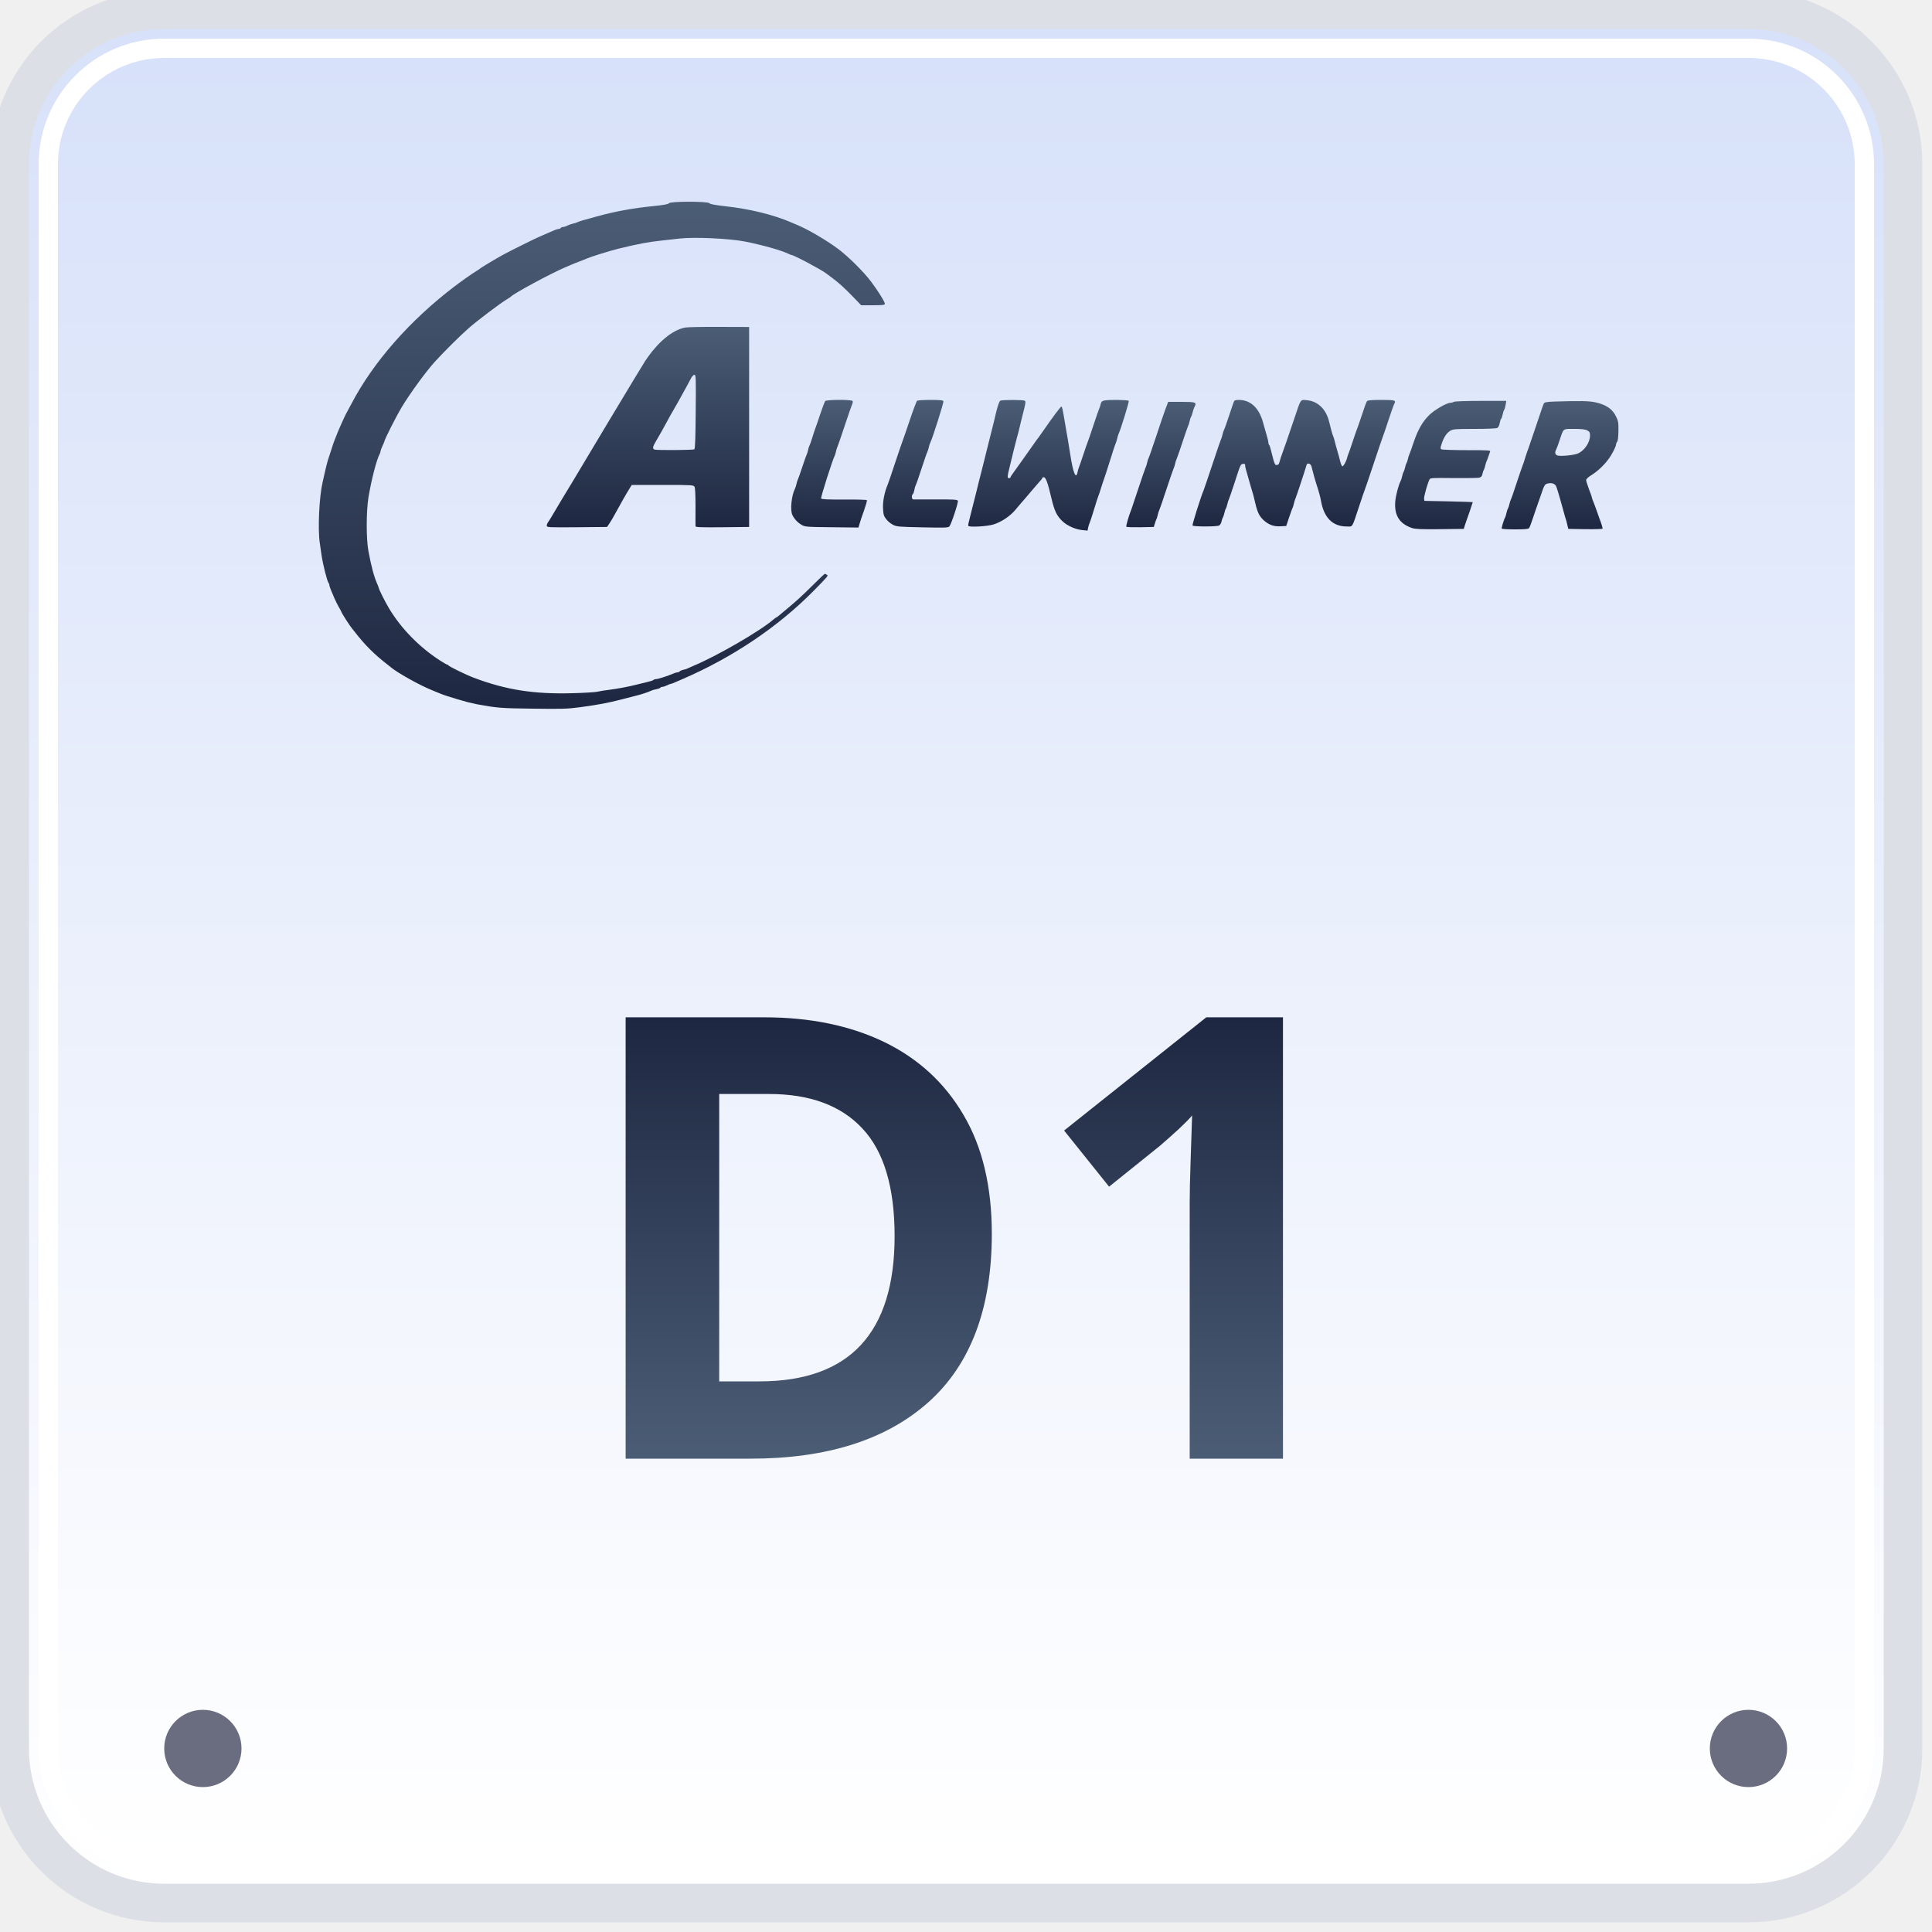
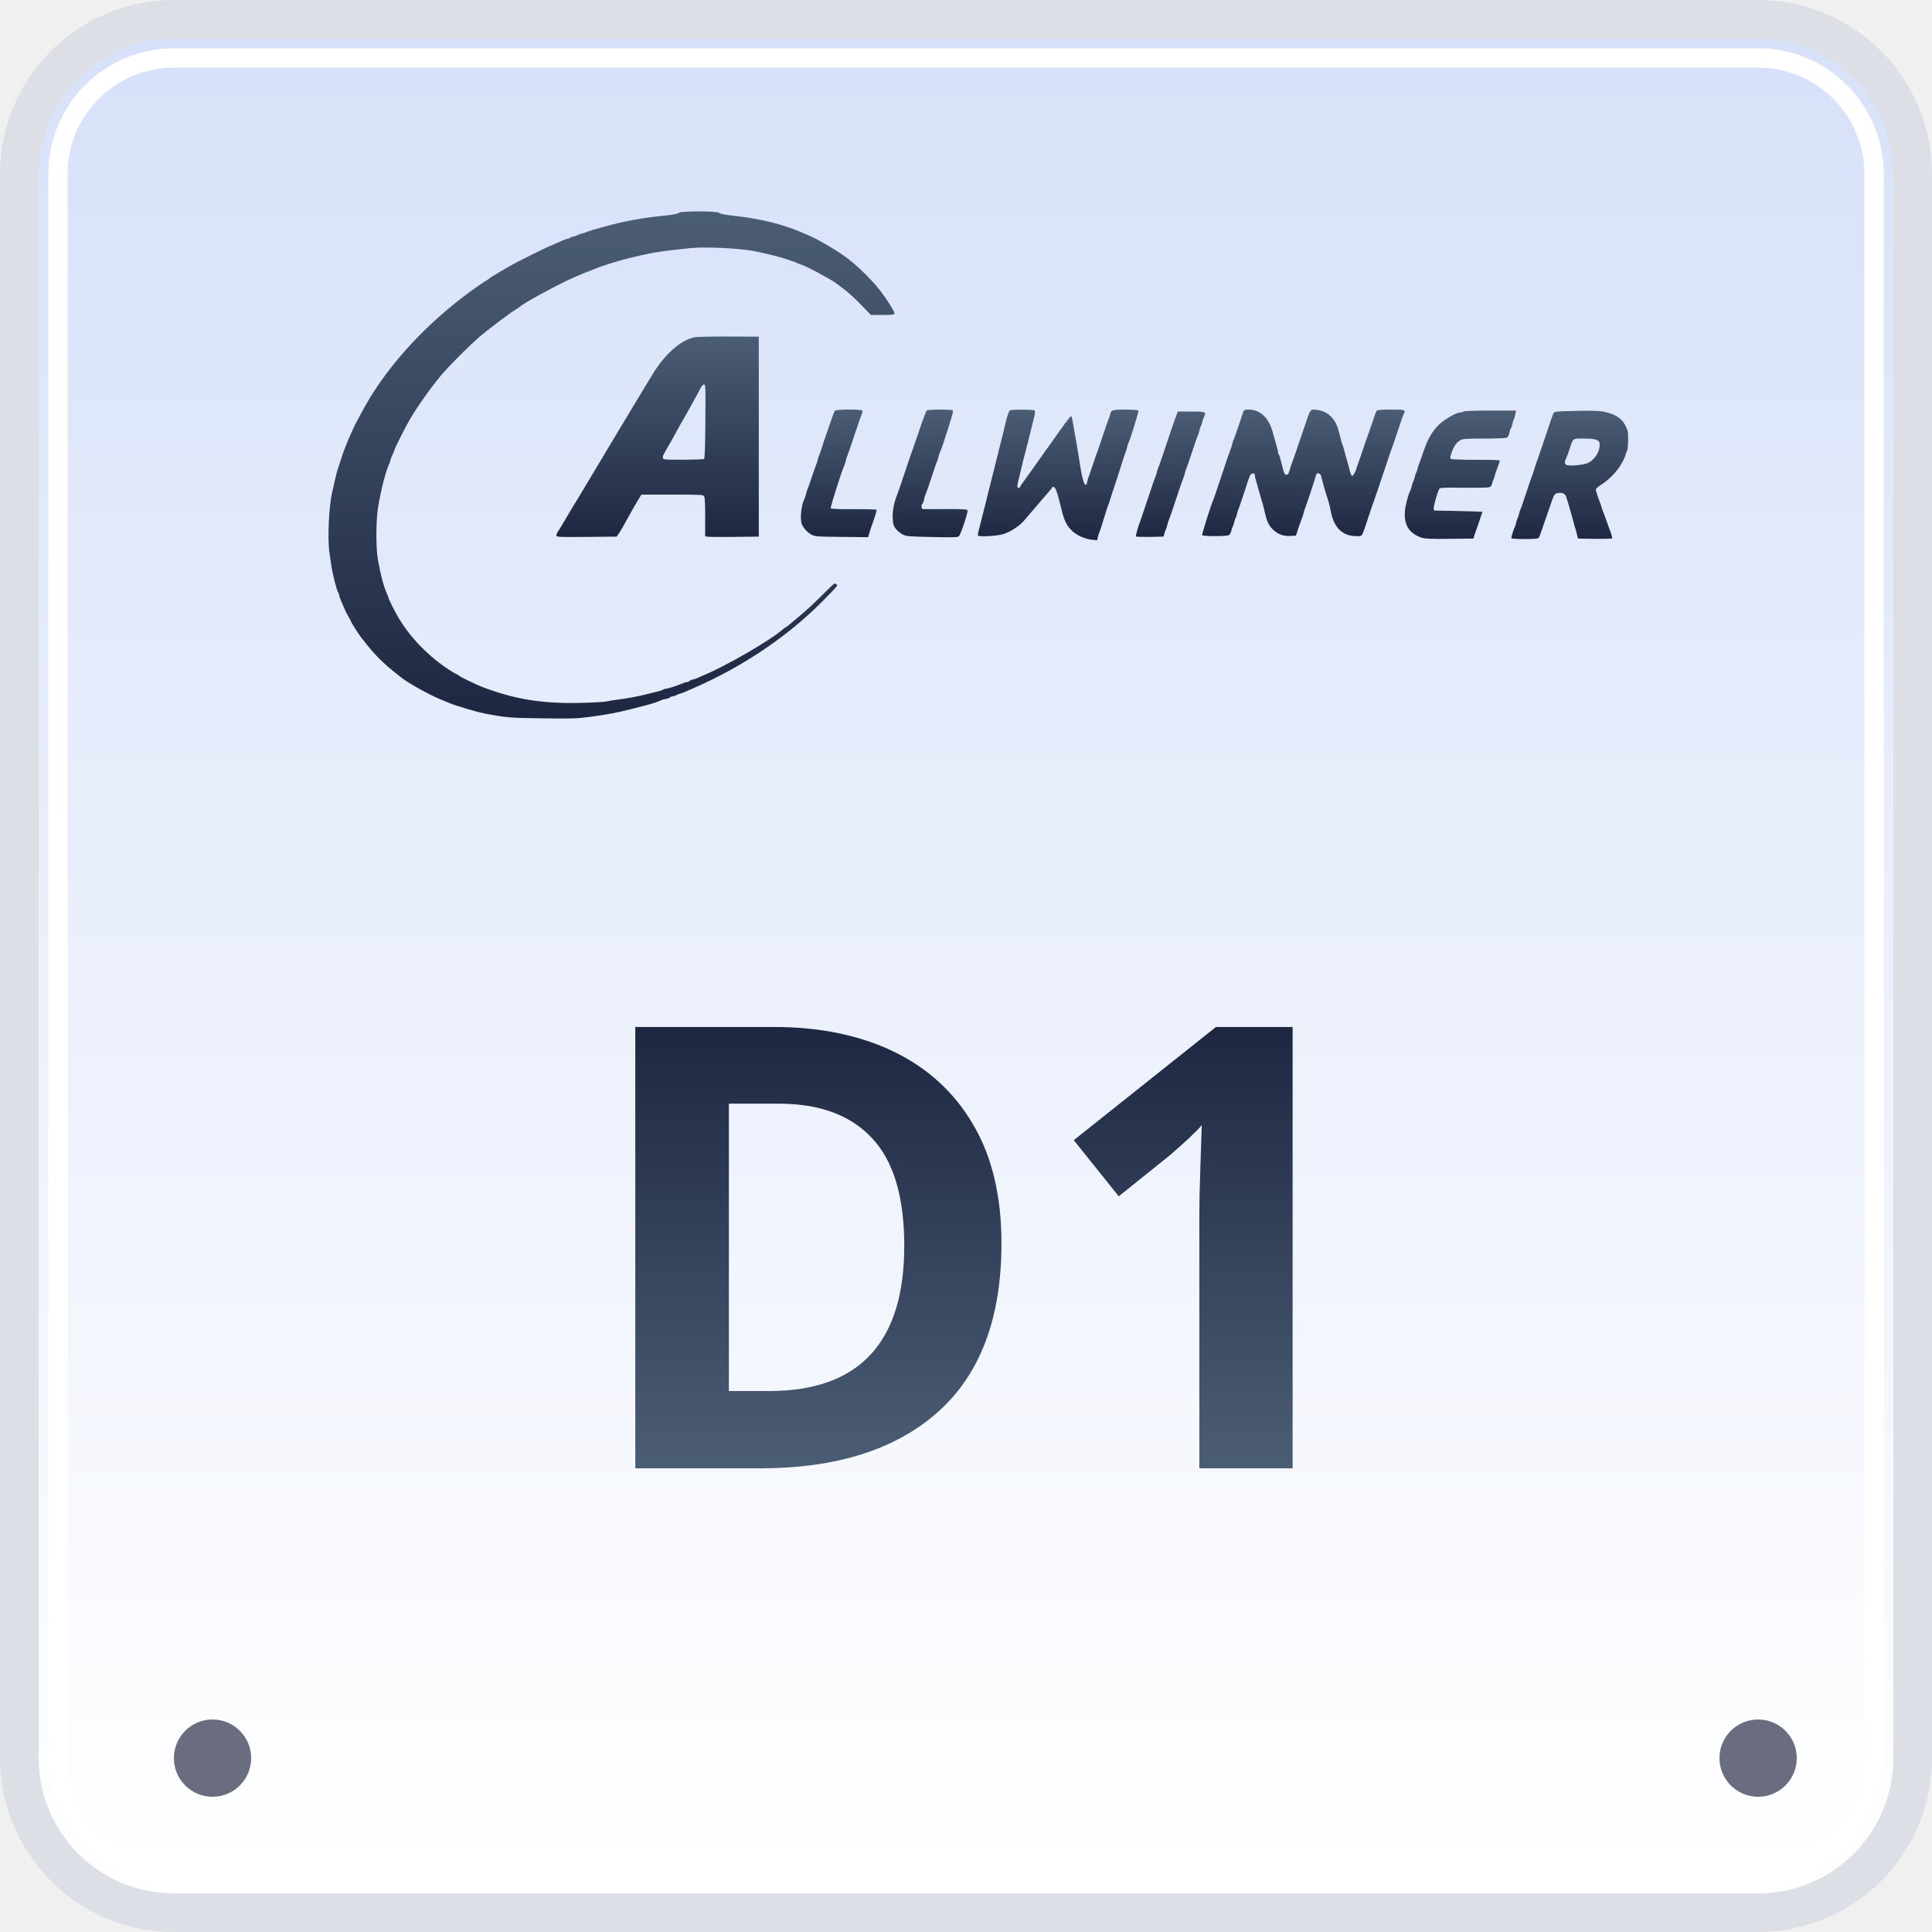
<svg xmlns="http://www.w3.org/2000/svg" width="100" height="100">
  <defs>
    <linearGradient id="soc_bg" x1="0%" y1="0%" x2="0%" y2="100%">
      <stop offset="0%" style="stop-color:#d7e1f9;stop-opacity:1" />
      <stop offset="100%" style="stop-color:#ffffff;stop-opacity:1" />
    </linearGradient>
    <linearGradient id="soc_name" x1="0%" y1="0%" x2="0%" y2="100%">
      <stop offset="0%" style="stop-color:#1e2741;stop-opacity:1" />
      <stop offset="100%" style="stop-color:#4b5d75;stop-opacity:1" />
    </linearGradient>
  </defs>
-   <g transform="translate(0.5,0.5)">
+   <g transform="translate(1,1)">
    <rect x="0" y="0" width="98" height="98" fill="url(#soc_bg)" rx="8" stroke="#dddfe6" stroke-width="2" />
    <rect x="2" y="2" width="94" height="94" fill="url(#soc_bg)" rx="6" stroke="#ffffff" stroke-width="1" />
    <g transform="translate(16,80) scale(0.005,-0.005)" fill="url(#soc_name)">
      <path d="M3625 13996 c-7 -10 -56 -19 -165 -30 -205 -20 -395 -55 -580 -106 -139 -38 -187 -52 -200 -59 -9 -5 -30 -12 -49 -16 -18 -4 -44 -13 -59 -21 -15 -8 -35 -14 -44 -14 -9 0 -20 -4 -23 -10 -3 -5 -13 -10 -22 -10 -8 0 -29 -6 -46 -14 -28 -13 -66 -29 -152 -66 -42 -17 -313 -152 -371 -184 -79 -43 -238 -138 -244 -146 -3 -3 -23 -17 -45 -30 -36 -21 -159 -108 -225 -159 -457 -348 -836 -779 -1061 -1209 -27 -50 -53 -100 -59 -110 -15 -28 -76 -164 -90 -202 -7 -19 -19 -48 -26 -65 -7 -16 -22 -61 -34 -100 -12 -38 -28 -88 -36 -110 -7 -22 -20 -74 -29 -115 -9 -41 -21 -93 -26 -115 -35 -152 -50 -481 -29 -622 6 -38 14 -97 19 -133 14 -94 58 -269 72 -284 5 -6 9 -16 9 -24 0 -7 8 -32 18 -55 10 -23 27 -62 37 -87 11 -25 29 -61 40 -80 12 -19 25 -44 29 -54 6 -19 90 -149 111 -173 5 -7 15 -18 20 -25 111 -144 209 -242 353 -353 7 -5 18 -15 25 -20 66 -57 298 -187 427 -239 36 -15 74 -31 85 -35 33 -14 105 -38 185 -61 41 -11 91 -25 110 -31 19 -5 60 -14 90 -20 210 -38 243 -41 575 -45 302 -4 357 -3 490 15 199 27 286 44 430 81 66 17 138 36 160 41 46 11 123 37 146 49 9 5 33 12 53 15 20 4 39 11 42 16 3 5 13 9 22 9 9 0 30 7 46 15 15 8 33 15 38 15 5 0 30 9 56 21 26 11 56 24 67 29 519 224 989 541 1355 911 154 157 156 159 140 169 -8 5 -18 10 -21 10 -4 0 -60 -53 -125 -118 -118 -117 -166 -160 -258 -237 -26 -22 -62 -52 -80 -67 -17 -15 -34 -28 -37 -28 -3 0 -19 -11 -35 -25 -136 -118 -589 -380 -829 -479 -22 -10 -47 -21 -55 -25 -9 -5 -30 -12 -48 -15 -17 -4 -34 -12 -37 -17 -4 -5 -13 -9 -22 -9 -8 0 -29 -6 -46 -14 -50 -22 -155 -56 -175 -56 -10 0 -22 -4 -28 -9 -5 -5 -31 -14 -59 -20 -27 -7 -77 -19 -110 -27 -85 -22 -197 -43 -290 -55 -44 -5 -99 -14 -123 -20 -24 -5 -139 -12 -255 -15 -400 -11 -688 34 -1022 160 -80 30 -258 117 -263 128 -2 5 -8 8 -13 8 -4 0 -40 20 -78 45 -211 137 -399 329 -523 536 -41 68 -108 202 -108 216 0 3 -6 19 -14 36 -36 83 -61 177 -92 342 -24 125 -23 413 0 555 31 185 83 388 117 452 5 10 9 23 9 30 1 7 9 31 20 53 11 22 19 44 20 48 0 17 126 265 176 348 88 146 256 377 349 478 87 96 264 272 347 344 90 79 323 255 393 297 22 13 42 27 45 30 24 30 408 237 555 300 28 12 59 25 70 30 11 5 45 19 75 30 30 11 64 25 75 30 50 22 238 81 335 105 203 50 310 70 450 85 52 6 138 15 190 21 150 17 513 0 670 -31 185 -37 367 -88 447 -125 17 -8 34 -15 37 -15 24 0 315 -155 361 -192 6 -5 33 -25 60 -45 70 -52 127 -104 220 -200 l80 -83 123 0 c101 0 122 3 122 15 0 20 -70 133 -143 230 -77 102 -229 253 -335 334 -114 86 -300 196 -412 245 -19 8 -55 23 -80 34 -185 80 -430 140 -690 168 -96 11 -149 21 -156 30 -17 21 -405 21 -419 0z" />
      <path d="M3791 12709 c-133 -26 -282 -151 -411 -344 -18 -27 -192 -315 -387 -640 -194 -324 -357 -597 -362 -605 -32 -50 -216 -358 -225 -375 -6 -11 -19 -31 -28 -44 -10 -13 -18 -32 -18 -42 0 -19 12 -19 312 -17 l312 3 27 40 c15 22 40 65 56 95 39 73 120 216 150 263 l23 37 320 0 c309 0 320 -1 330 -20 7 -12 10 -92 10 -208 0 -103 -1 -193 0 -200 0 -10 59 -12 278 -10 l277 3 0 1035 0 1035 -310 1 c-170 1 -330 -2 -354 -7z m111 -871 c-2 -263 -6 -384 -14 -389 -14 -9 -390 -11 -412 -3 -24 9 -20 30 18 93 36 60 67 116 124 221 19 36 38 70 42 75 4 6 31 53 60 105 29 52 67 120 83 150 17 30 39 72 50 93 10 20 26 37 36 37 15 0 16 -33 13 -382z" />
      <path d="M5242 11948 c-5 -7 -29 -69 -52 -138 -23 -69 -45 -134 -50 -145 -4 -11 -19 -54 -31 -95 -13 -41 -26 -79 -30 -85 -4 -5 -10 -26 -14 -45 -4 -19 -11 -41 -16 -50 -4 -8 -24 -64 -44 -125 -20 -60 -40 -117 -44 -125 -5 -9 -12 -31 -16 -50 -4 -19 -11 -41 -16 -50 -36 -70 -51 -224 -26 -272 22 -43 53 -76 93 -100 38 -22 47 -23 315 -26 l276 -3 11 38 c5 21 26 83 46 137 19 54 33 103 30 108 -3 5 -109 8 -236 7 -170 -1 -233 2 -238 11 -6 10 122 412 142 445 3 6 9 26 13 45 4 19 11 41 16 50 4 8 38 105 74 215 37 110 71 210 77 222 6 11 7 26 4 32 -10 16 -270 15 -284 -1z" />
      <path d="M6194 11952 c-6 -4 -41 -97 -78 -207 -37 -110 -71 -209 -76 -220 -5 -11 -38 -110 -75 -220 -36 -110 -70 -209 -75 -220 -33 -76 -52 -171 -49 -244 3 -67 8 -83 32 -114 15 -21 47 -47 70 -59 39 -20 60 -22 307 -27 233 -5 266 -4 278 10 20 23 94 248 88 265 -5 12 -43 15 -228 14 -123 0 -229 -1 -235 0 -15 0 -18 46 -4 54 5 3 12 22 16 42 3 20 10 44 15 53 6 9 32 86 60 171 28 85 54 162 59 170 5 9 12 31 16 50 4 19 11 41 16 50 21 38 140 413 135 426 -4 11 -31 14 -133 14 -70 0 -133 -4 -139 -8z" />
      <path d="M7055 11952 c-11 -7 -28 -55 -46 -132 -10 -44 -23 -98 -53 -217 -8 -32 -22 -87 -31 -123 -9 -36 -23 -92 -31 -125 -8 -33 -22 -87 -30 -120 -8 -33 -22 -86 -30 -117 -7 -32 -21 -84 -28 -115 -8 -32 -22 -85 -30 -118 -8 -33 -24 -96 -35 -139 -12 -44 -20 -84 -18 -89 5 -17 194 -7 262 14 81 25 172 86 227 152 24 29 47 57 53 63 16 18 56 64 115 134 30 35 67 78 82 95 16 16 28 33 28 38 0 4 7 7 15 7 21 0 42 -58 80 -220 31 -132 56 -182 117 -239 47 -44 134 -82 199 -88 l57 -6 7 34 c4 18 11 40 16 49 4 8 24 69 44 135 20 66 40 129 45 140 5 11 19 52 30 90 12 39 26 79 30 90 5 11 31 94 60 185 28 91 55 172 59 180 5 9 12 31 16 50 4 19 11 41 15 50 20 39 110 331 105 340 -7 11 -204 14 -253 4 -24 -5 -32 -13 -38 -37 -3 -17 -10 -38 -15 -47 -4 -8 -31 -85 -59 -170 -28 -85 -55 -164 -60 -175 -5 -11 -25 -69 -45 -130 -20 -60 -40 -119 -45 -130 -5 -11 -12 -35 -15 -52 -16 -81 -46 -10 -74 172 -5 33 -17 103 -25 155 -9 52 -23 136 -32 185 -24 144 -29 166 -37 166 -8 0 -94 -115 -177 -236 -25 -36 -52 -74 -60 -85 -8 -10 -21 -26 -28 -37 -7 -10 -35 -49 -62 -88 -27 -38 -55 -78 -62 -88 -25 -36 -108 -152 -123 -172 -8 -10 -15 -23 -15 -27 0 -4 -7 -8 -16 -8 -18 0 -17 19 10 125 8 33 26 107 40 165 15 58 31 121 36 140 6 19 15 55 21 80 10 44 22 93 54 219 12 52 13 66 3 73 -16 10 -239 10 -253 0z" />
      <path d="M9471 11937 c-5 -12 -27 -78 -50 -147 -23 -69 -45 -132 -50 -140 -5 -9 -12 -31 -16 -50 -4 -19 -11 -41 -16 -50 -4 -8 -45 -125 -89 -260 -45 -135 -85 -254 -90 -265 -27 -60 -120 -357 -115 -365 8 -13 251 -13 275 0 10 5 22 24 25 42 4 18 11 38 15 43 4 6 11 26 15 45 4 19 11 40 15 45 4 6 11 26 15 45 4 19 11 41 16 50 4 8 31 87 60 175 62 193 61 189 88 193 16 3 21 -2 21 -17 0 -11 6 -40 14 -63 7 -24 23 -79 35 -123 13 -44 26 -91 31 -105 4 -14 16 -59 25 -100 21 -92 43 -136 86 -175 53 -48 106 -67 174 -63 l60 3 30 90 c17 50 33 95 37 100 3 6 9 26 13 45 4 19 11 41 16 50 6 12 97 285 115 348 7 24 43 13 50 -15 7 -32 41 -155 54 -193 22 -66 39 -129 45 -165 30 -174 121 -265 265 -265 67 0 52 -24 130 210 28 85 55 164 60 175 5 11 45 130 90 265 45 135 85 254 90 265 5 11 32 90 60 175 28 85 55 163 60 172 25 45 18 48 -129 48 -103 0 -141 -3 -150 -13 -6 -7 -29 -69 -51 -138 -23 -68 -45 -133 -50 -144 -5 -11 -25 -69 -45 -130 -20 -60 -40 -119 -45 -130 -5 -11 -12 -31 -15 -45 -10 -41 -39 -90 -50 -87 -5 2 -15 26 -22 53 -6 27 -19 74 -28 104 -9 30 -21 73 -26 95 -5 22 -13 49 -18 60 -9 19 -20 61 -42 150 -31 129 -117 212 -229 222 -69 7 -62 17 -124 -168 -70 -209 -127 -372 -136 -394 -5 -11 -14 -39 -20 -62 -6 -24 -15 -44 -20 -44 -6 -1 -15 -2 -22 -3 -6 -1 -17 23 -25 52 -7 28 -19 74 -26 101 -6 27 -15 53 -20 57 -4 4 -7 15 -7 24 0 9 -9 48 -21 86 -11 38 -27 94 -35 124 -41 148 -129 229 -247 230 -40 0 -49 -3 -56 -23z" />
      <path d="M11750 11940 c-8 -5 -25 -10 -36 -10 -39 0 -164 -73 -217 -125 -70 -68 -118 -151 -162 -281 -20 -60 -40 -116 -44 -124 -5 -9 -12 -31 -16 -50 -4 -19 -11 -39 -15 -45 -4 -5 -11 -26 -15 -45 -4 -19 -11 -39 -15 -45 -4 -5 -11 -26 -15 -45 -4 -19 -11 -41 -16 -50 -21 -39 -49 -146 -55 -207 -13 -146 42 -235 173 -279 33 -11 96 -14 289 -12 l247 3 9 30 c5 17 12 37 15 45 13 34 70 200 69 202 -1 1 -113 5 -251 8 l-250 5 -3 23 c-3 22 40 173 58 202 7 12 47 14 247 11 132 -1 251 1 265 4 20 5 29 15 34 38 3 18 10 37 14 42 4 6 11 26 15 45 4 19 11 41 16 50 4 8 12 29 17 45 6 17 13 38 17 48 7 16 -9 17 -241 17 -137 0 -255 4 -263 9 -11 7 -11 16 3 57 23 69 51 111 88 134 30 18 51 20 251 20 124 0 226 4 237 10 11 6 21 26 25 50 4 22 10 42 15 45 4 3 11 22 15 42 4 21 11 43 15 48 5 6 12 30 16 53 l7 42 -264 0 c-153 0 -270 -4 -279 -10z" />
      <path d="M12788 11943 c-80 -3 -99 -7 -107 -21 -5 -9 -41 -114 -80 -232 -40 -118 -76 -224 -80 -235 -5 -11 -19 -51 -31 -90 -11 -38 -25 -79 -30 -90 -5 -11 -32 -90 -60 -175 -28 -85 -54 -162 -59 -170 -5 -9 -12 -31 -16 -50 -4 -19 -11 -39 -15 -45 -4 -5 -11 -26 -15 -45 -4 -19 -10 -39 -13 -45 -14 -22 -40 -110 -36 -117 3 -5 65 -8 138 -8 99 0 136 3 145 13 6 8 22 49 36 93 15 43 29 86 32 94 3 8 25 71 49 140 39 116 44 126 72 134 44 12 81 0 93 -32 11 -27 61 -200 81 -277 5 -22 13 -47 16 -55 3 -8 11 -35 16 -60 l11 -45 178 -3 c97 -1 177 1 177 6 0 10 -17 67 -30 97 -4 11 -18 49 -30 85 -12 36 -29 79 -36 97 -8 17 -14 35 -14 40 0 5 -13 44 -30 86 -16 43 -30 87 -30 97 0 11 19 30 50 49 65 40 133 103 180 167 39 52 80 133 80 156 0 8 5 19 11 25 7 7 12 52 13 111 1 90 -1 103 -28 157 -36 71 -99 114 -201 138 -69 17 -162 19 -437 10z m342 -298 c25 -13 30 -22 30 -53 0 -72 -59 -159 -127 -187 -40 -17 -171 -30 -207 -21 -28 7 -34 32 -16 64 5 9 21 53 36 97 41 124 29 115 150 115 75 0 114 -4 134 -15z" />
      <path d="M8762 11858 c-17 -46 -60 -173 -96 -283 -37 -110 -70 -207 -75 -215 -5 -9 -12 -31 -16 -50 -4 -19 -11 -41 -16 -50 -4 -8 -38 -105 -74 -215 -37 -110 -69 -207 -72 -215 -28 -69 -59 -176 -53 -183 3 -4 69 -6 145 -5 l139 3 11 35 c5 19 13 40 16 45 4 6 10 26 14 45 4 19 11 41 16 50 4 8 38 105 74 215 36 110 70 207 74 215 5 9 12 31 16 50 4 19 11 41 16 50 4 8 31 85 59 170 28 85 55 162 59 170 5 9 12 31 16 50 4 19 11 40 15 45 4 6 11 25 15 43 4 18 13 45 20 59 26 49 15 53 -135 53 l-137 0 -31 -82z" />
    </g>
    <text x="50" y="75" fill="url(#soc_name)" text-anchor="middle">
      <tspan font-weight="600" font-size="32" font-family="Adobe Heiti Std, sans-serif">D1</tspan>
    </text>
    <circle cx="10" cy="90" r="2" fill="#6a6c7f" />
    <circle cx="90" cy="90" r="2" fill="#6a6c7f" />
  </g>
</svg>
